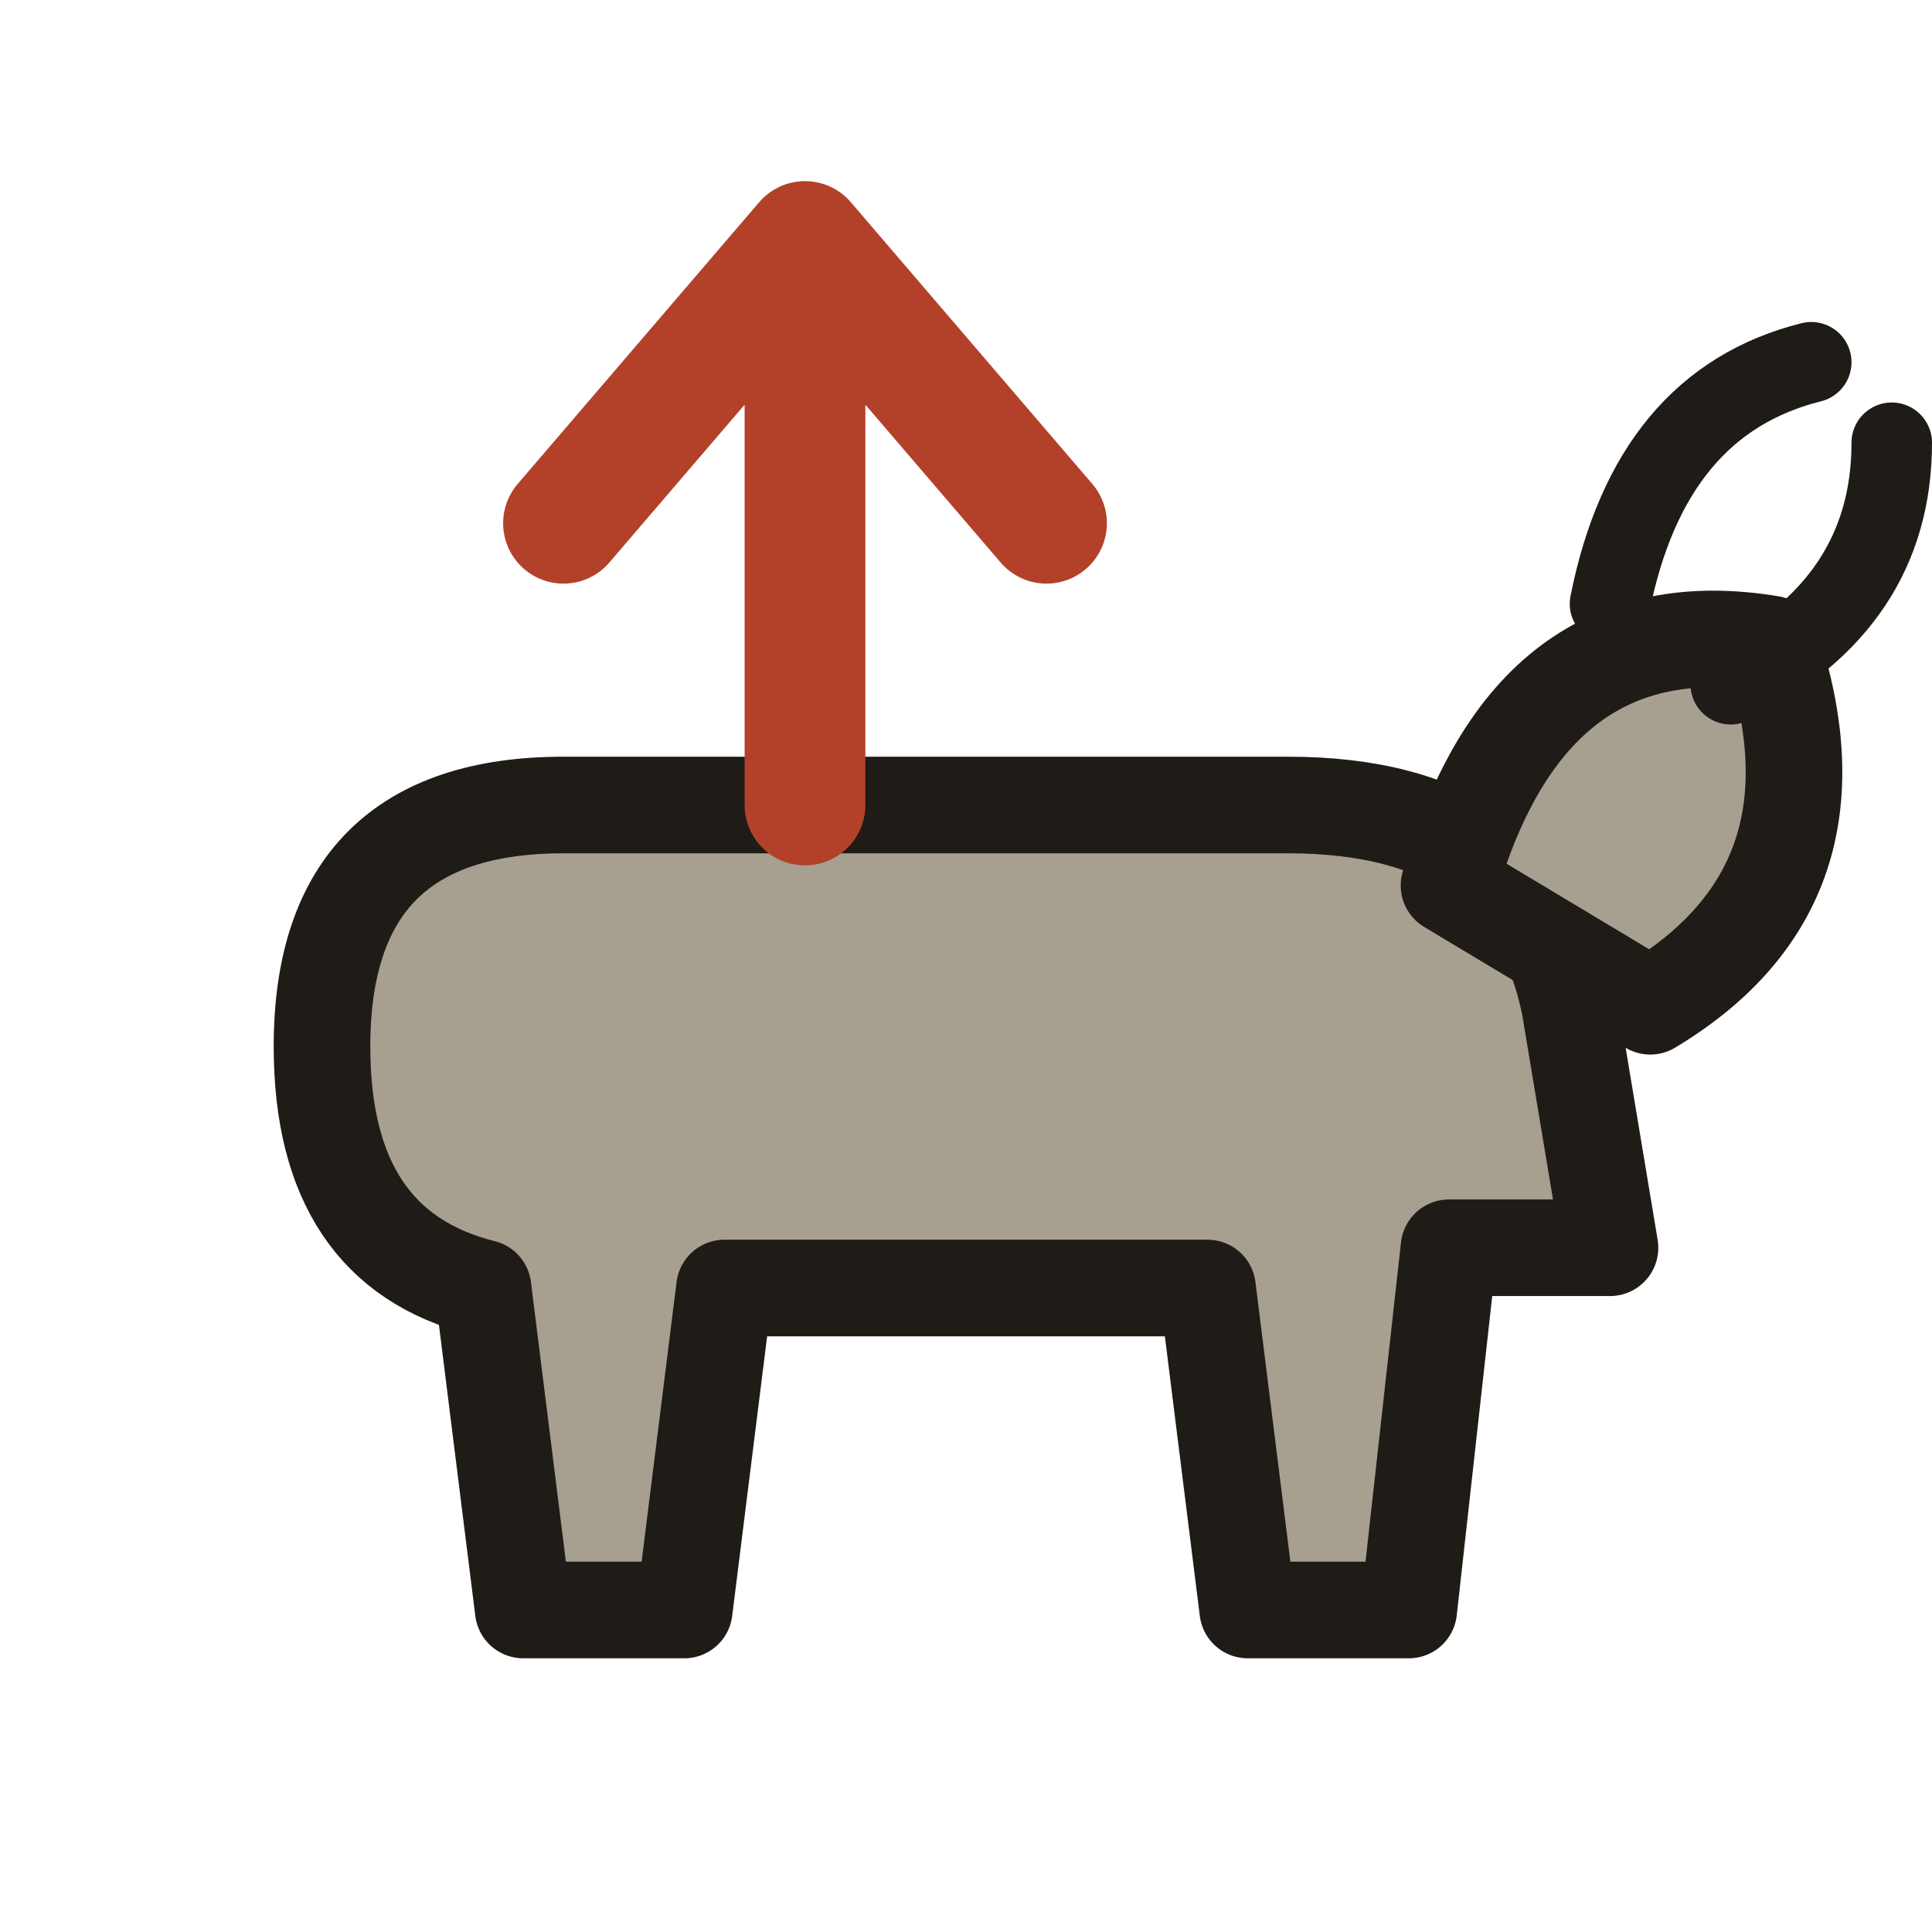
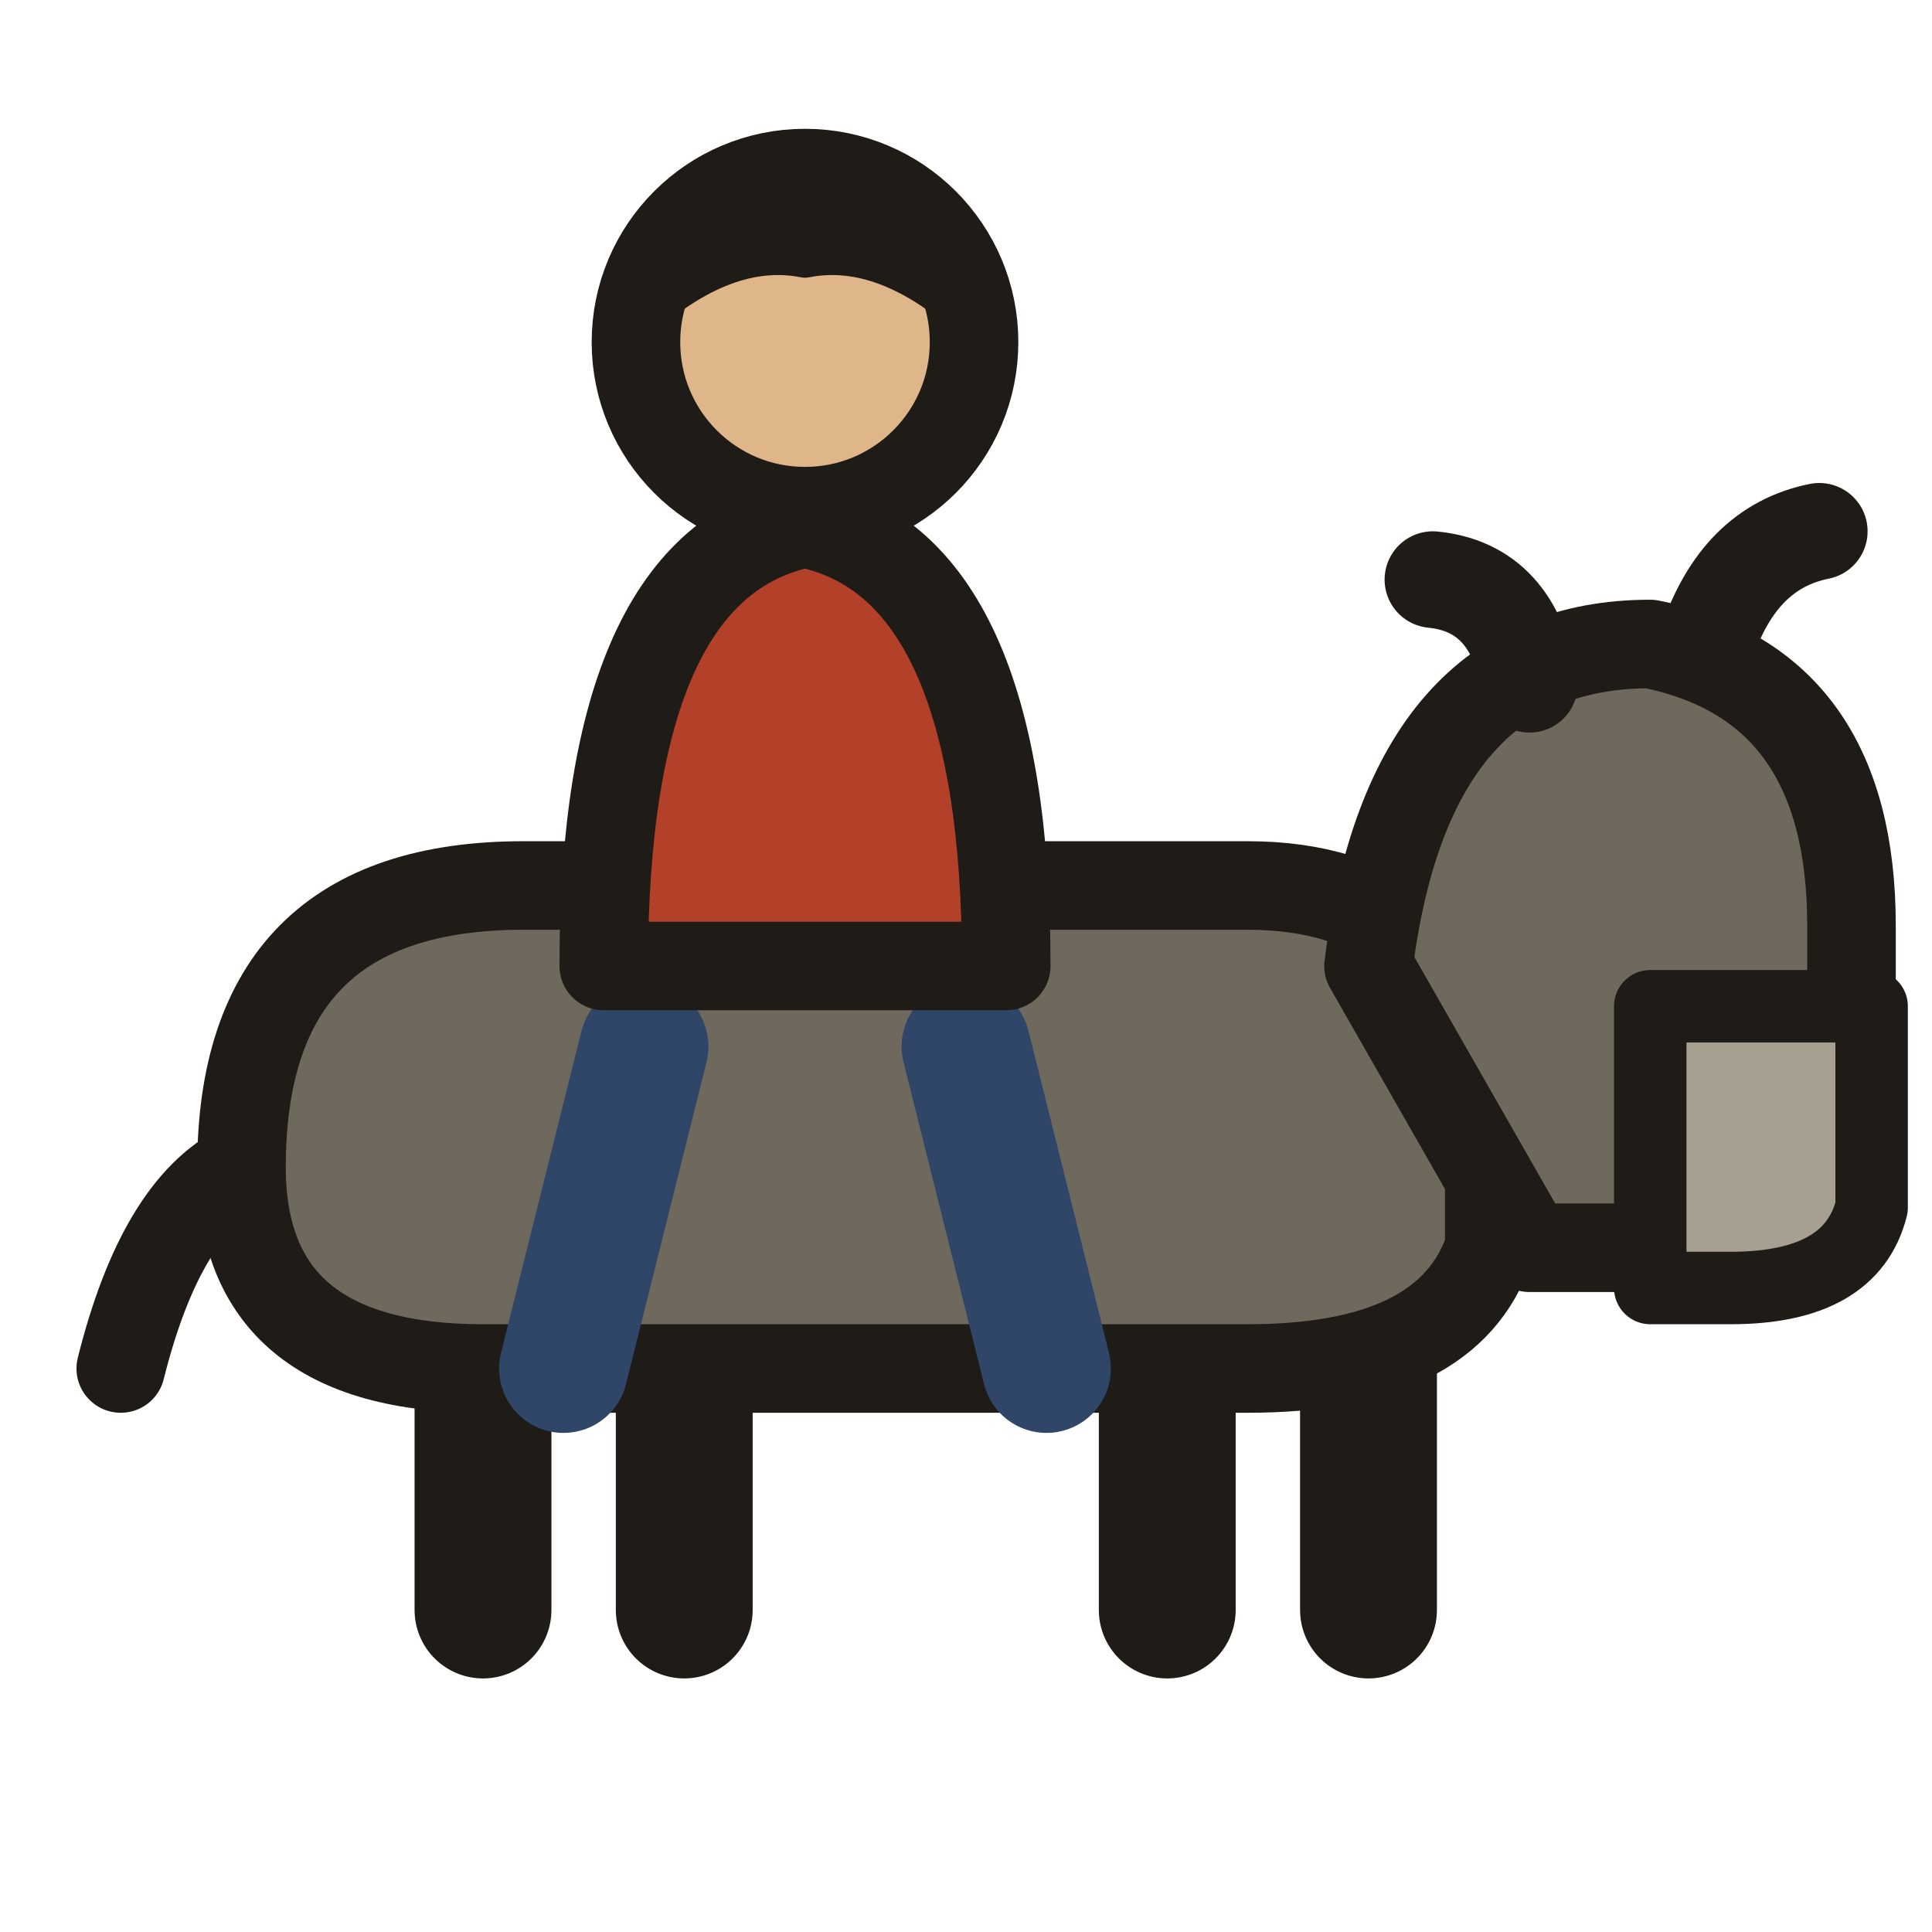
<svg xmlns="http://www.w3.org/2000/svg" viewBox="0 0 48 48">
-   <g stroke="#1f1b17" stroke-width="2.4" stroke-linejoin="round" stroke-linecap="round">
-     <path d="M8,26 Q8,20 14,20 L32,20 Q38,20 39,25 L40,31 L36,31 L35,40 L31,40 L30,32 L18,32 L17,40 L13,40 L12,32 Q8,31 8,26 Z" fill="#a79f90" />
-     <path d="M36,22 Q38,15 44,16 Q46,22 41,25 Z" fill="#a79f90" />
-     <path d="M40,15 Q41,10 45,9 M43,17 Q47,15 47,11" fill="none" stroke-width="2" />
-     <path d="M20,20 L20,6 M14,13 L20,6 L26,13" fill="none" stroke="#b3412a" stroke-width="3" />
+   <g stroke="#1f1b17" stroke-width="2.2" stroke-linejoin="round" stroke-linecap="round">
+     <path d="M12,40 L12,31 M17,40 L17,32 M29,40 L29,32 M34,40 L34,31" fill="none" stroke-width="3.4" />
+     <path d="M6,29 Q4,30 3,34" fill="none" />
+     <path d="M6,29 Q6,22 13,22 L31,22 Q36,22 37,27 L37,31 Q36,34 31,34 L12,34 Q6,34 6,29 Z" fill="#6f685d" />
+     <path d="M34,24 Q35,16 41,16 Q46,17 46,23 L46,28 Q46,31 42,31 L38,31 Z" fill="#6f685d" />
+     <path d="M41,25 L46.5,25 L46.5,30 Q46,32 43,32 L41,32 Z" fill="#a79f90" stroke-width="1.8" />
+     <path d="M38,17 Q37.6,14.6 35.6,14.4 M42.4,16 Q43.2,13.6 45.2,13.2" fill="none" stroke-width="2.4" />
+     <path d="M16,26 L14,34 M24,26 L26,34" fill="none" stroke="#2f4668" stroke-width="3.2" />
+     <path d="M15,24 Q15,14 20,13 Q25,14 25,24 Z" fill="#b3412a" />
+     <circle cx="20" cy="8.5" r="4.2" fill="#deb68a" />
+     <path d="M15.8,8 Q16,3.8 20,3.8 Q24,3.8 24.2,8 Q22,6 20,6.4 Q18,6 15.8,8 Z" fill="#1f1b17" stroke-width="1" />
  </g>
</svg>
